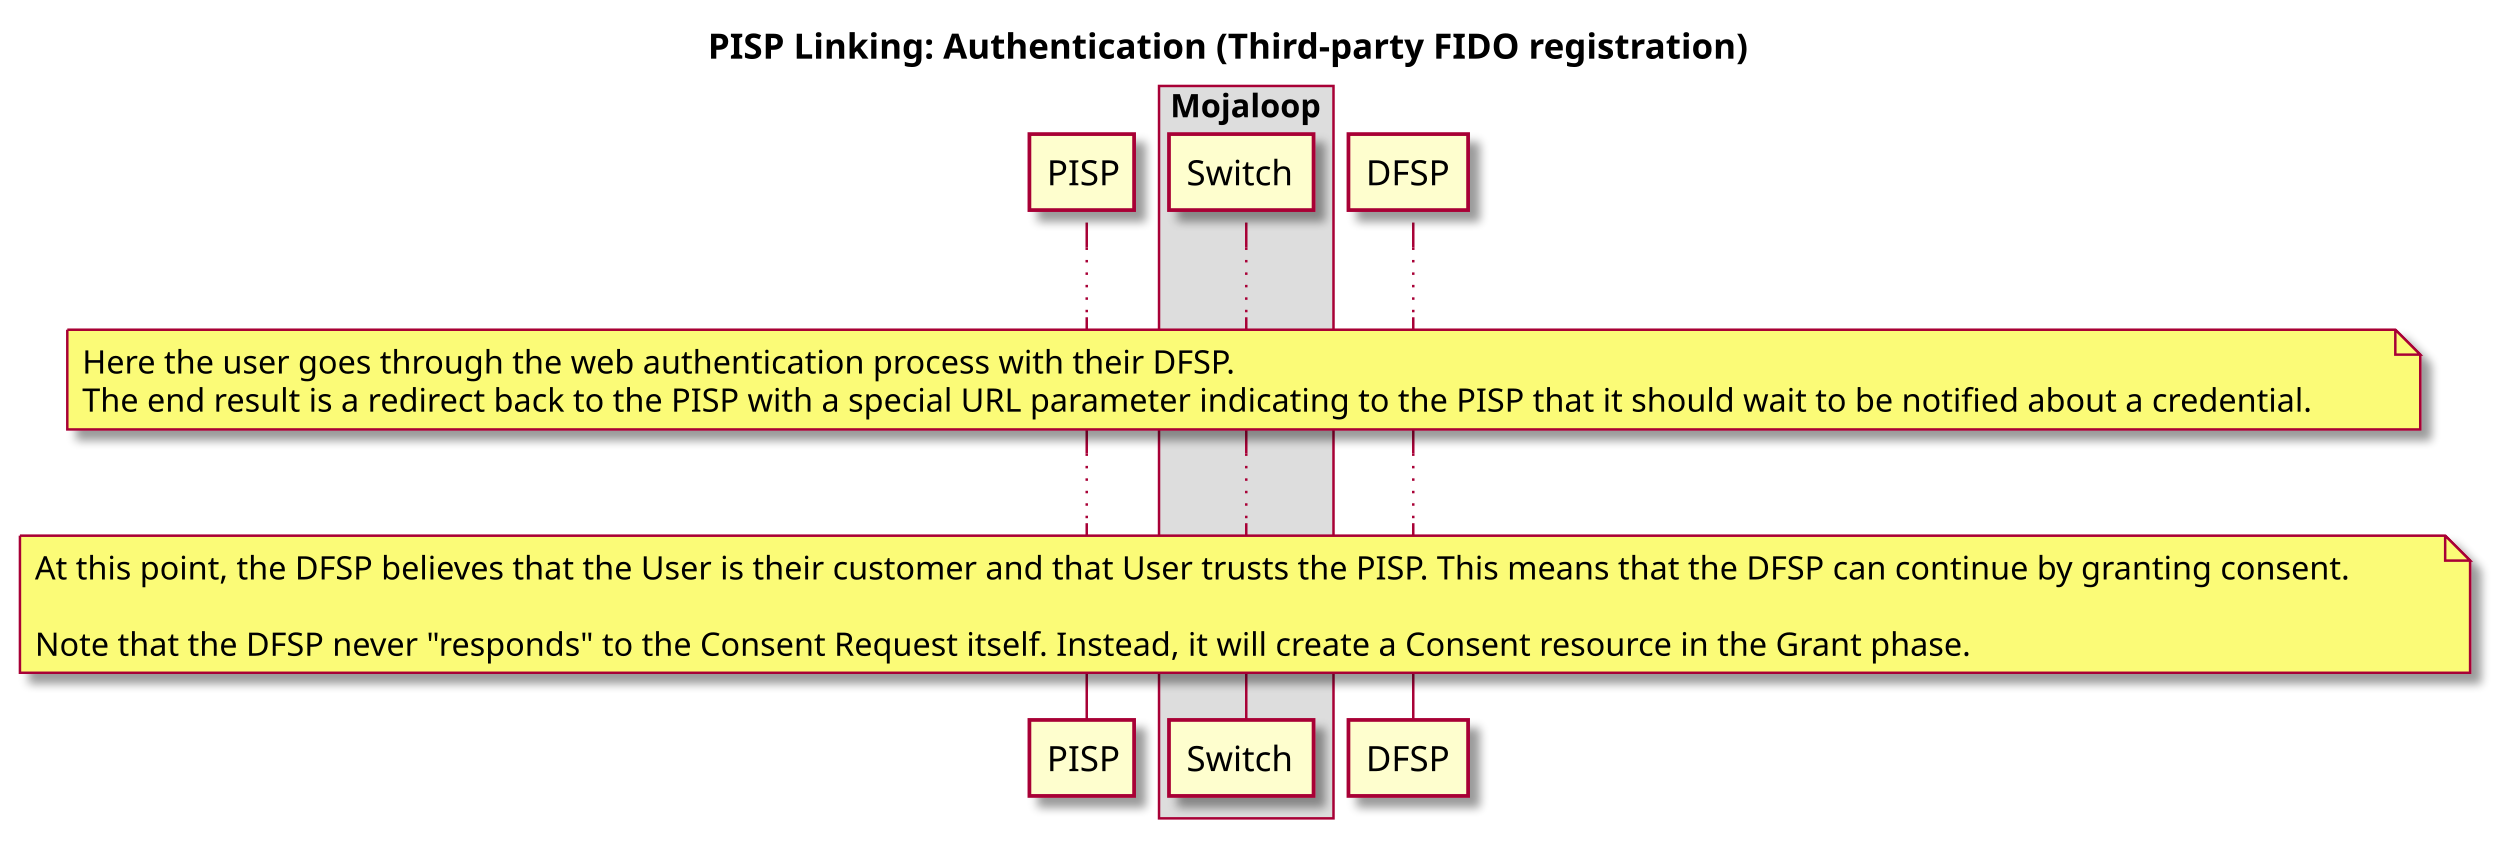
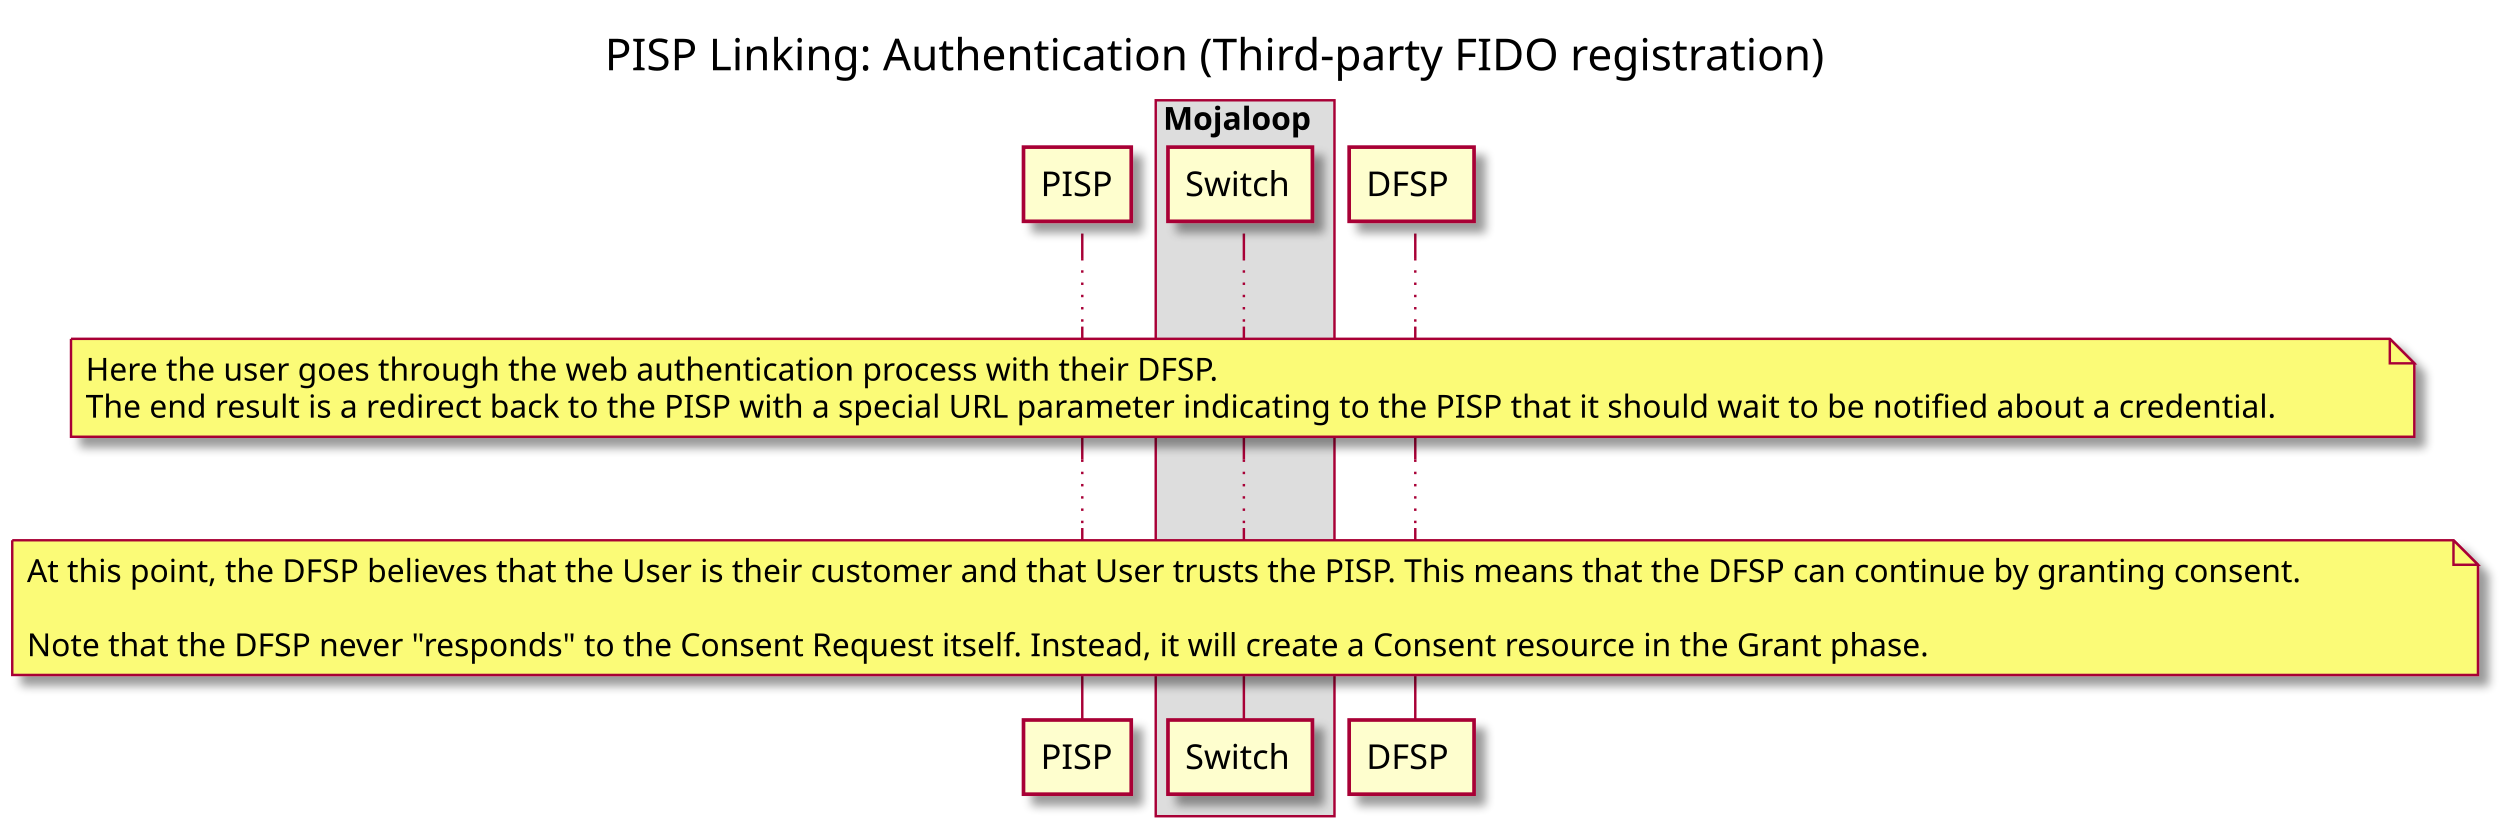
- <svg xmlns="http://www.w3.org/2000/svg" contentScriptType="application/ecmascript" contentStyleType="text/css" height="339px" preserveAspectRatio="none" style="width:1003px;height:339px;" version="1.1" viewBox="0 0 1003 339" width="1003px" zoomAndPan="magnify">
+ <svg xmlns="http://www.w3.org/2000/svg" height="339" preserveAspectRatio="none" style="width:1021px;height:339px" width="1021">
  <defs>
-     <filter height="300%" id="f1nyq3pbj9z685" width="300%" x="-1" y="-1">
-       <feGaussianBlur result="blurOut" stdDeviation="2.0" />
-       <feColorMatrix in="blurOut" result="blurOut2" type="matrix" values="0 0 0 0 0 0 0 0 0 0 0 0 0 0 0 0 0 0 .4 0" />
-       <feOffset dx="4.0" dy="4.0" in="blurOut2" result="blurOut3" />
-       <feBlend in="SourceGraphic" in2="blurOut3" mode="normal" />
+     <filter height="300%" id="a" width="300%" x="-1" y="-1">
+       <feGaussianBlur result="blurOut" stdDeviation="2" />
+       <feColorMatrix in="blurOut" result="blurOut2" values="0 0 0 0 0 0 0 0 0 0 0 0 0 0 0 0 0 0 .4 0" />
+       <feOffset dx="4" dy="4" in="blurOut2" result="blurOut3" />
+       <feBlend in="SourceGraphic" in2="blurOut3" />
    </filter>
  </defs>
-   <g>
-     <text fill="#000000" font-family="sans-serif" font-size="14" font-weight="bold" lengthAdjust="spacingAndGlyphs" textLength="435" x="284" y="23.535">PISP Linking: Authentication (Third-party FIDO registration)</text>
-     <rect fill="#DDDDDD" height="293.84" style="stroke: #A80036; stroke-width: 1.0;" width="70" x="465" y="34.488" />
-     <text fill="#000000" font-family="sans-serif" font-size="13" font-weight="bold" lengthAdjust="spacingAndGlyphs" textLength="61" x="469.5" y="47.057">Mojaloop</text>
-     <line style="stroke: #A80036; stroke-width: 1.0;" x1="436" x2="436" y1="89.287" y2="99.287" />
-     <line style="stroke: #A80036; stroke-width: 1.0; stroke-dasharray: 1.0,4.0;" x1="436" x2="436" y1="99.287" y2="127.287" />
-     <line style="stroke: #A80036; stroke-width: 1.0;" x1="436" x2="436" y1="127.287" y2="181.908" />
-     <line style="stroke: #A80036; stroke-width: 1.0; stroke-dasharray: 1.0,4.0;" x1="436" x2="436" y1="181.908" y2="209.908" />
-     <line style="stroke: #A80036; stroke-width: 1.0;" x1="436" x2="436" y1="209.908" y2="289.84" />
-     <line style="stroke: #A80036; stroke-width: 1.0;" x1="500" x2="500" y1="89.287" y2="99.287" />
-     <line style="stroke: #A80036; stroke-width: 1.0; stroke-dasharray: 1.0,4.0;" x1="500" x2="500" y1="99.287" y2="127.287" />
-     <line style="stroke: #A80036; stroke-width: 1.0;" x1="500" x2="500" y1="127.287" y2="181.908" />
-     <line style="stroke: #A80036; stroke-width: 1.0; stroke-dasharray: 1.0,4.0;" x1="500" x2="500" y1="181.908" y2="209.908" />
-     <line style="stroke: #A80036; stroke-width: 1.0;" x1="500" x2="500" y1="209.908" y2="289.84" />
-     <line style="stroke: #A80036; stroke-width: 1.0;" x1="567" x2="567" y1="89.287" y2="99.287" />
-     <line style="stroke: #A80036; stroke-width: 1.0; stroke-dasharray: 1.0,4.0;" x1="567" x2="567" y1="99.287" y2="127.287" />
-     <line style="stroke: #A80036; stroke-width: 1.0;" x1="567" x2="567" y1="127.287" y2="181.908" />
-     <line style="stroke: #A80036; stroke-width: 1.0; stroke-dasharray: 1.0,4.0;" x1="567" x2="567" y1="181.908" y2="209.908" />
-     <line style="stroke: #A80036; stroke-width: 1.0;" x1="567" x2="567" y1="209.908" y2="289.84" />
-     <rect fill="#FEFECE" filter="url(#f1nyq3pbj9z685)" height="30.488" style="stroke: #A80036; stroke-width: 1.5;" width="42" x="413" y="53.799" />
-     <text fill="#000000" font-family="sans-serif" font-size="14" lengthAdjust="spacingAndGlyphs" textLength="28" x="420" y="74.334">PISP</text>
-     <rect fill="#FEFECE" filter="url(#f1nyq3pbj9z685)" height="30.488" style="stroke: #A80036; stroke-width: 1.5;" width="42" x="413" y="288.84" />
-     <text fill="#000000" font-family="sans-serif" font-size="14" lengthAdjust="spacingAndGlyphs" textLength="28" x="420" y="309.375">PISP</text>
-     <rect fill="#FEFECE" filter="url(#f1nyq3pbj9z685)" height="30.488" style="stroke: #A80036; stroke-width: 1.5;" width="58" x="469" y="53.799" />
-     <text fill="#000000" font-family="sans-serif" font-size="14" lengthAdjust="spacingAndGlyphs" textLength="44" x="476" y="74.334">Switch</text>
-     <rect fill="#FEFECE" filter="url(#f1nyq3pbj9z685)" height="30.488" style="stroke: #A80036; stroke-width: 1.5;" width="58" x="469" y="288.84" />
-     <text fill="#000000" font-family="sans-serif" font-size="14" lengthAdjust="spacingAndGlyphs" textLength="44" x="476" y="309.375">Switch</text>
-     <rect fill="#FEFECE" filter="url(#f1nyq3pbj9z685)" height="30.488" style="stroke: #A80036; stroke-width: 1.5;" width="48" x="541" y="53.799" />
-     <text fill="#000000" font-family="sans-serif" font-size="14" lengthAdjust="spacingAndGlyphs" textLength="34" x="548" y="74.334">DFSP</text>
-     <rect fill="#FEFECE" filter="url(#f1nyq3pbj9z685)" height="30.488" style="stroke: #A80036; stroke-width: 1.5;" width="48" x="541" y="288.84" />
-     <text fill="#000000" font-family="sans-serif" font-size="14" lengthAdjust="spacingAndGlyphs" textLength="34" x="548" y="309.375">DFSP</text>
-     <path d="M27,132.287 L27,172.287 L971,172.287 L971,142.287 L961,132.287 L27,132.287 " fill="#FBFB77" filter="url(#f1nyq3pbj9z685)" style="stroke: #A80036; stroke-width: 1.0;" />
-     <path d="M961,132.287 L961,142.287 L971,142.287 L961,132.287 " fill="#FBFB77" style="stroke: #A80036; stroke-width: 1.0;" />
-     <text fill="#000000" font-family="sans-serif" font-size="13" lengthAdjust="spacingAndGlyphs" textLength="476" x="33" y="149.856">Here the user goes through the web authentication process with their DFSP.</text>
-     <text fill="#000000" font-family="sans-serif" font-size="13" lengthAdjust="spacingAndGlyphs" textLength="923" x="33" y="165.166">The end result is a redirect back to the PISP with a special URL parameter indicating to the PISP that it should wait to be notified about a credential.</text>
-     <path d="M8,214.908 L8,269.908 L991,269.908 L991,224.908 L981,214.908 L8,214.908 " fill="#FBFB77" filter="url(#f1nyq3pbj9z685)" style="stroke: #A80036; stroke-width: 1.0;" />
-     <path d="M981,214.908 L981,224.908 L991,224.908 L981,214.908 " fill="#FBFB77" style="stroke: #A80036; stroke-width: 1.0;" />
-     <text fill="#000000" font-family="sans-serif" font-size="13" lengthAdjust="spacingAndGlyphs" textLength="962" x="14" y="232.477">At this point, the DFSP believes that the User is their customer and that User trusts the PISP. This means that the DFSP can continue by granting consent.</text>
-     <text fill="#000000" font-family="sans-serif" font-size="13" lengthAdjust="spacingAndGlyphs" textLength="0" x="18" y="247.787" />
-     <text fill="#000000" font-family="sans-serif" font-size="13" lengthAdjust="spacingAndGlyphs" textLength="802" x="14" y="263.098">Note that the DFSP never "responds" to the Consent Request itself. Instead, it will create a Consent resource in the Grant phase.</text>
-   </g>
+   <text font-family="sans-serif" font-size="18" lengthAdjust="spacingAndGlyphs" textLength="527" x="247" y="28.708">
+     PISP Linking: Authentication (Third-party FIDO registration)
+   </text>
+   <path fill="#DDD" stroke="#a80036" d="M472 40.953h73v292.391h-73z" />
+   <text font-family="sans-serif" font-size="13" font-weight="bold" lengthAdjust="spacingAndGlyphs" textLength="67" x="475" y="53.02">
+     Mojaloop
+   </text>
+   <path stroke="#a80036" d="M442 95.383v10" />
+   <path stroke="#a80036" stroke-dasharray="1,4" d="M442 105.383v28" />
+   <path stroke="#a80036" d="M442 133.383v54.265" />
+   <path stroke="#a80036" stroke-dasharray="1,4" d="M442 187.648v28" />
+   <path stroke="#a80036" d="M442 215.648v79.399M508 95.383v10" />
+   <path stroke="#a80036" stroke-dasharray="1,4" d="M508 105.383v28" />
+   <path stroke="#a80036" d="M508 133.383v54.265" />
+   <path stroke="#a80036" stroke-dasharray="1,4" d="M508 187.648v28" />
+   <path stroke="#a80036" d="M508 215.648v79.399M578 95.383v10" />
+   <path stroke="#a80036" stroke-dasharray="1,4" d="M578 105.383v28" />
+   <path stroke="#a80036" d="M578 133.383v54.265" />
+   <path stroke="#a80036" stroke-dasharray="1,4" d="M578 187.648v28" />
+   <path stroke="#a80036" d="M578 215.648v79.399" />
+   <path fill="#FEFECE" filter="url(#a)" stroke="#a80036" stroke-width="1.5" d="M418 60.086h44v30.297h-44z" />
+   <text font-family="sans-serif" font-size="14" lengthAdjust="spacingAndGlyphs" textLength="30" x="425" y="80.081">
+     PISP
+   </text>
+   <path fill="#FEFECE" filter="url(#a)" stroke="#a80036" stroke-width="1.5" d="M418 294.047h44v30.297h-44z" />
+   <text font-family="sans-serif" font-size="14" lengthAdjust="spacingAndGlyphs" textLength="30" x="425" y="314.042">
+     PISP
+   </text>
+   <path fill="#FEFECE" filter="url(#a)" stroke="#a80036" stroke-width="1.5" d="M477 60.086h59v30.297h-59z" />
+   <text font-family="sans-serif" font-size="14" lengthAdjust="spacingAndGlyphs" textLength="45" x="484" y="80.081">
+     Switch
+   </text>
+   <path fill="#FEFECE" filter="url(#a)" stroke="#a80036" stroke-width="1.5" d="M477 294.047h59v30.297h-59z" />
+   <text font-family="sans-serif" font-size="14" lengthAdjust="spacingAndGlyphs" textLength="45" x="484" y="314.042">
+     Switch
+   </text>
+   <path fill="#FEFECE" filter="url(#a)" stroke="#a80036" stroke-width="1.5" d="M551 60.086h51v30.297h-51z" />
+   <text font-family="sans-serif" font-size="14" lengthAdjust="spacingAndGlyphs" textLength="37" x="558" y="80.081">
+     DFSP
+   </text>
+   <path fill="#FEFECE" filter="url(#a)" stroke="#a80036" stroke-width="1.5" d="M551 294.047h51v30.297h-51z" />
+   <text font-family="sans-serif" font-size="14" lengthAdjust="spacingAndGlyphs" textLength="37" x="558" y="314.042">
+     DFSP
+   </text>
+   <path d="M29 138.383v40h957v-30l-10-10H29" fill="#FBFB77" filter="url(#a)" stroke="#a80036" />
+   <path d="M976 138.383v10h10l-10-10" fill="#FBFB77" stroke="#a80036" />
+   <text font-family="sans-serif" font-size="13" lengthAdjust="spacingAndGlyphs" textLength="485" x="35" y="155.45">
+     Here the user goes through the web authentication process with their DFSP.
+   </text>
+   <text font-family="sans-serif" font-size="13" lengthAdjust="spacingAndGlyphs" textLength="936" x="35" y="170.583">
+     The end result is a redirect back to the PISP with a special URL parameter indicating to the PISP that it should wait to be notified about a credential.
+   </text>
+   <path d="M5 220.648v55h1007v-45l-10-10H5" fill="#FBFB77" filter="url(#a)" stroke="#a80036" />
+   <path d="M1002 220.648v10h10l-10-10" fill="#FBFB77" stroke="#a80036" />
+   <text font-family="sans-serif" font-size="13" lengthAdjust="spacingAndGlyphs" textLength="986" x="11" y="237.715">
+     At this point, the DFSP believes that the User is their customer and that User trusts the PISP. This means that the DFSP can continue by granting consent.
+   </text>
+   <text font-family="sans-serif" font-size="13" lengthAdjust="spacingAndGlyphs" textLength="820" x="11" y="267.981">
+     Note that the DFSP never "responds" to the Consent Request itself. Instead, it will create a Consent resource in the Grant phase.
+   </text>
</svg>
